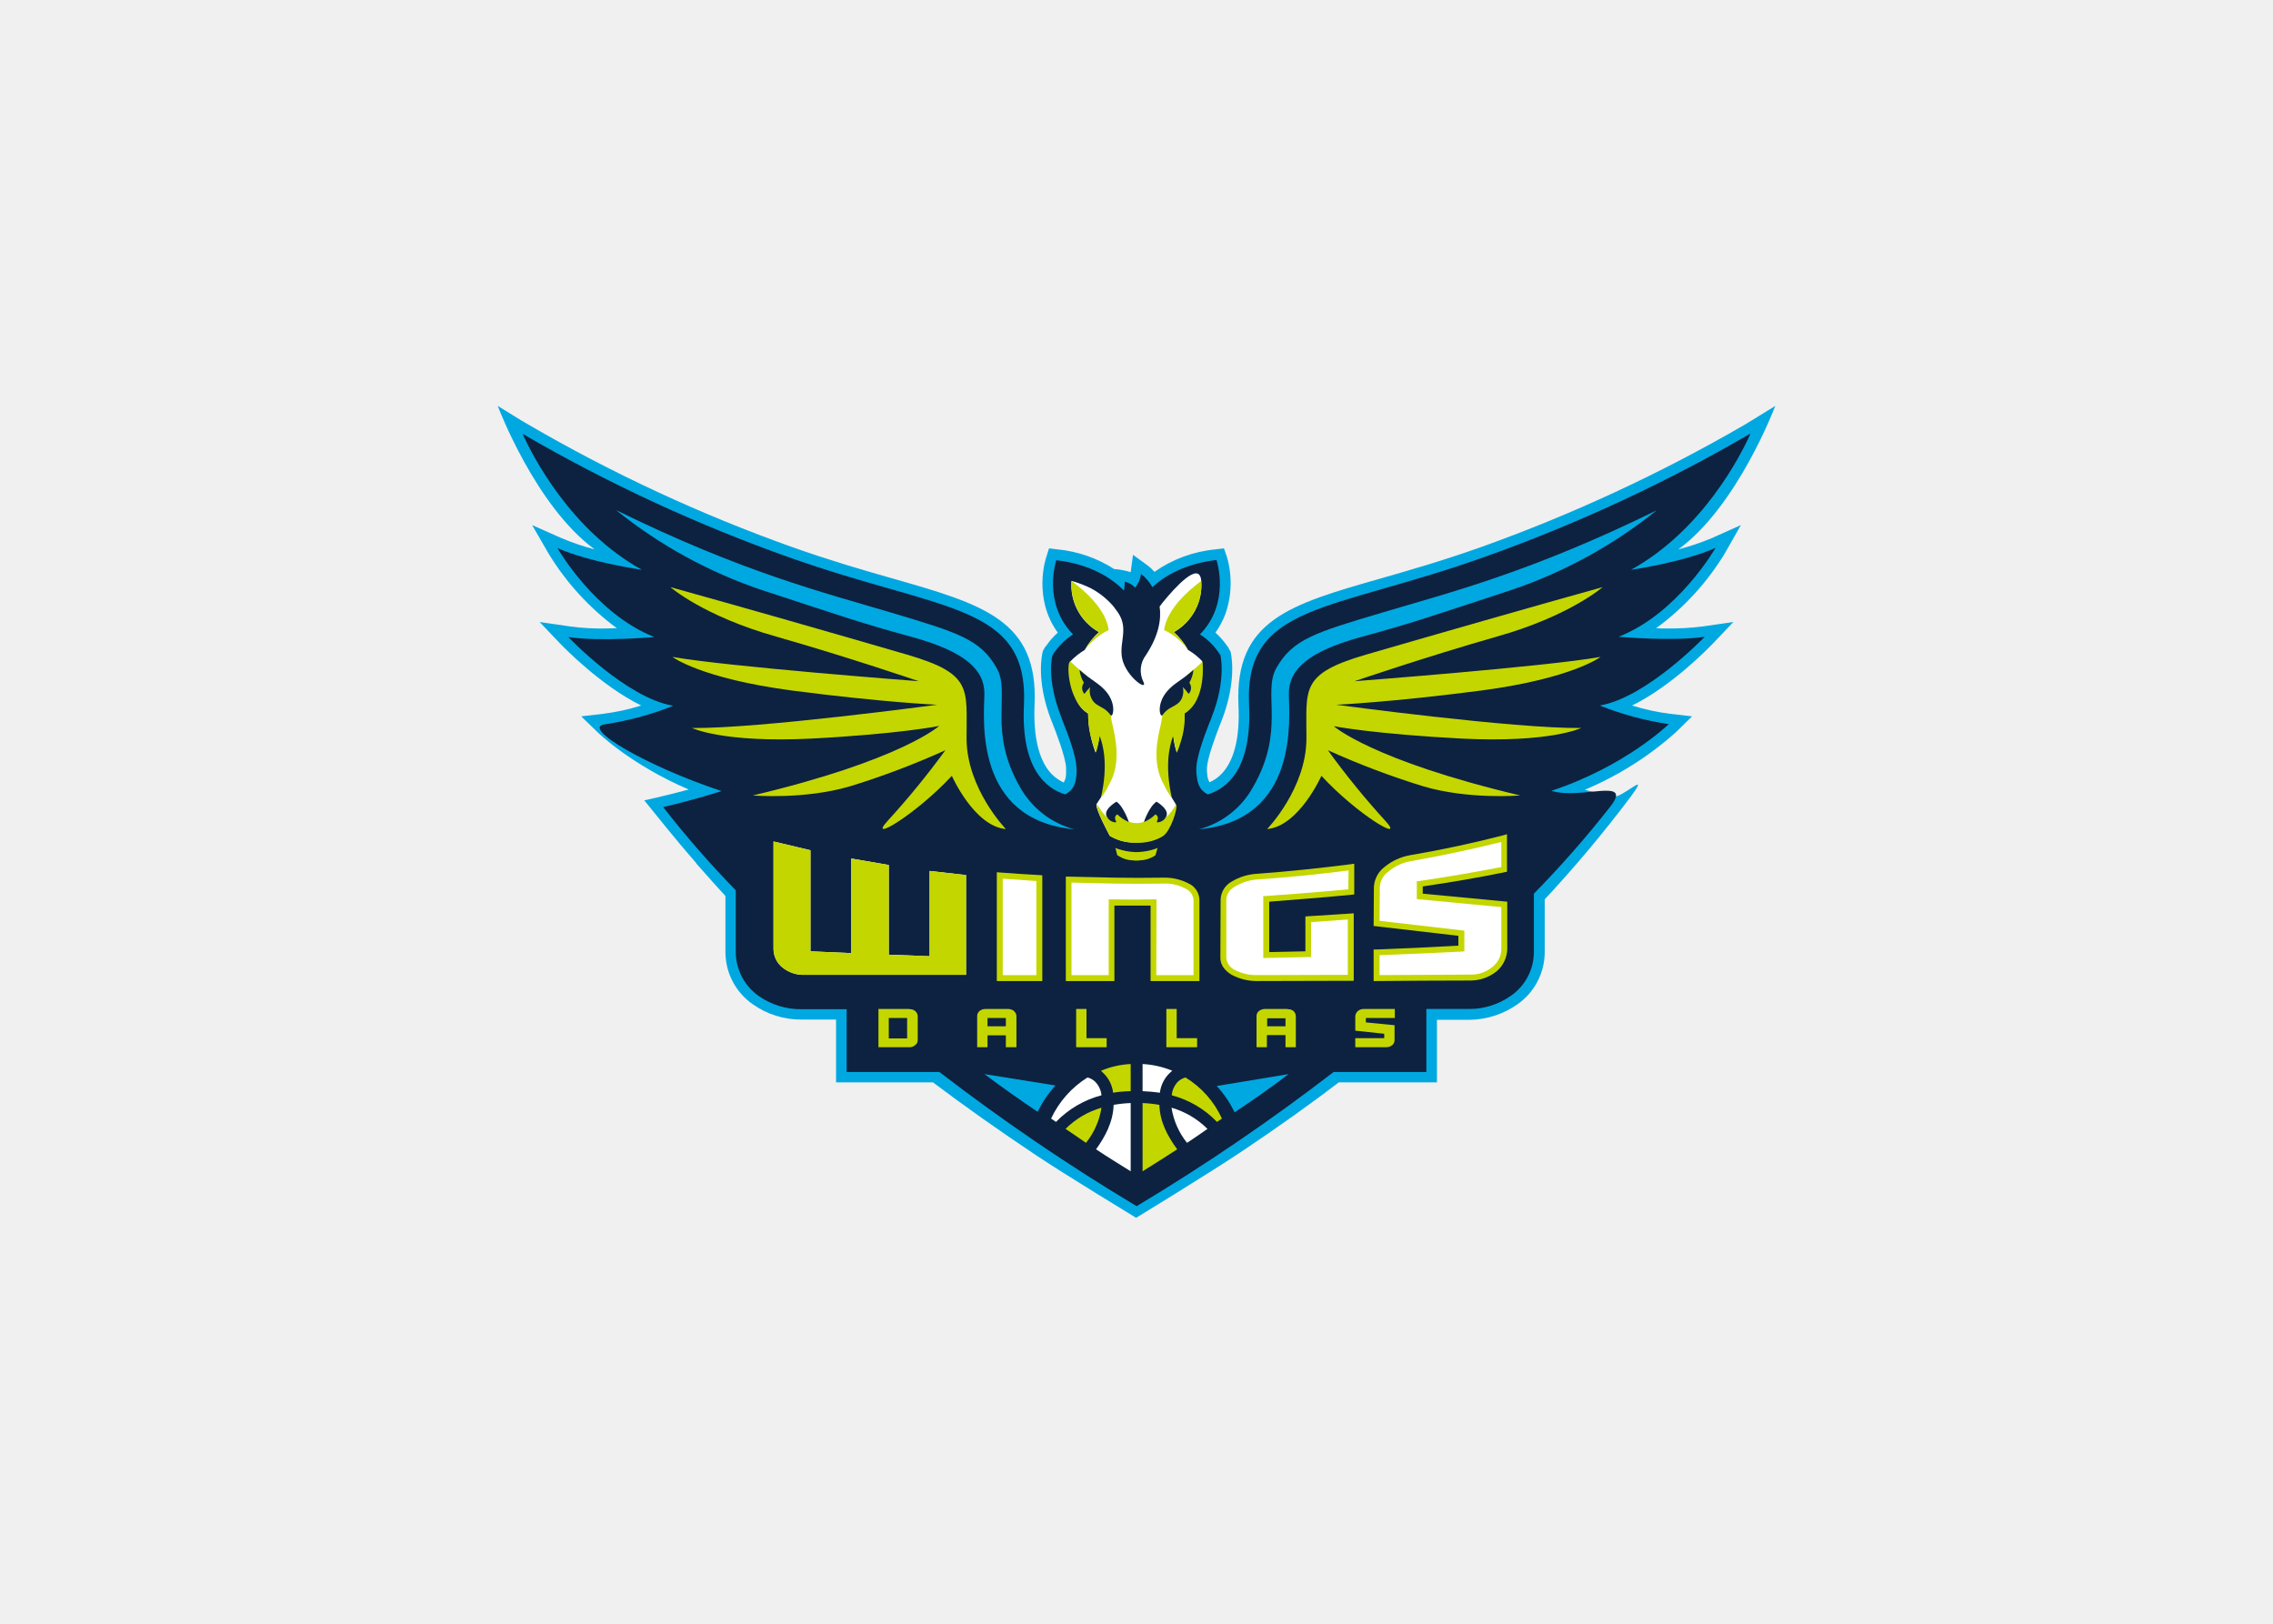
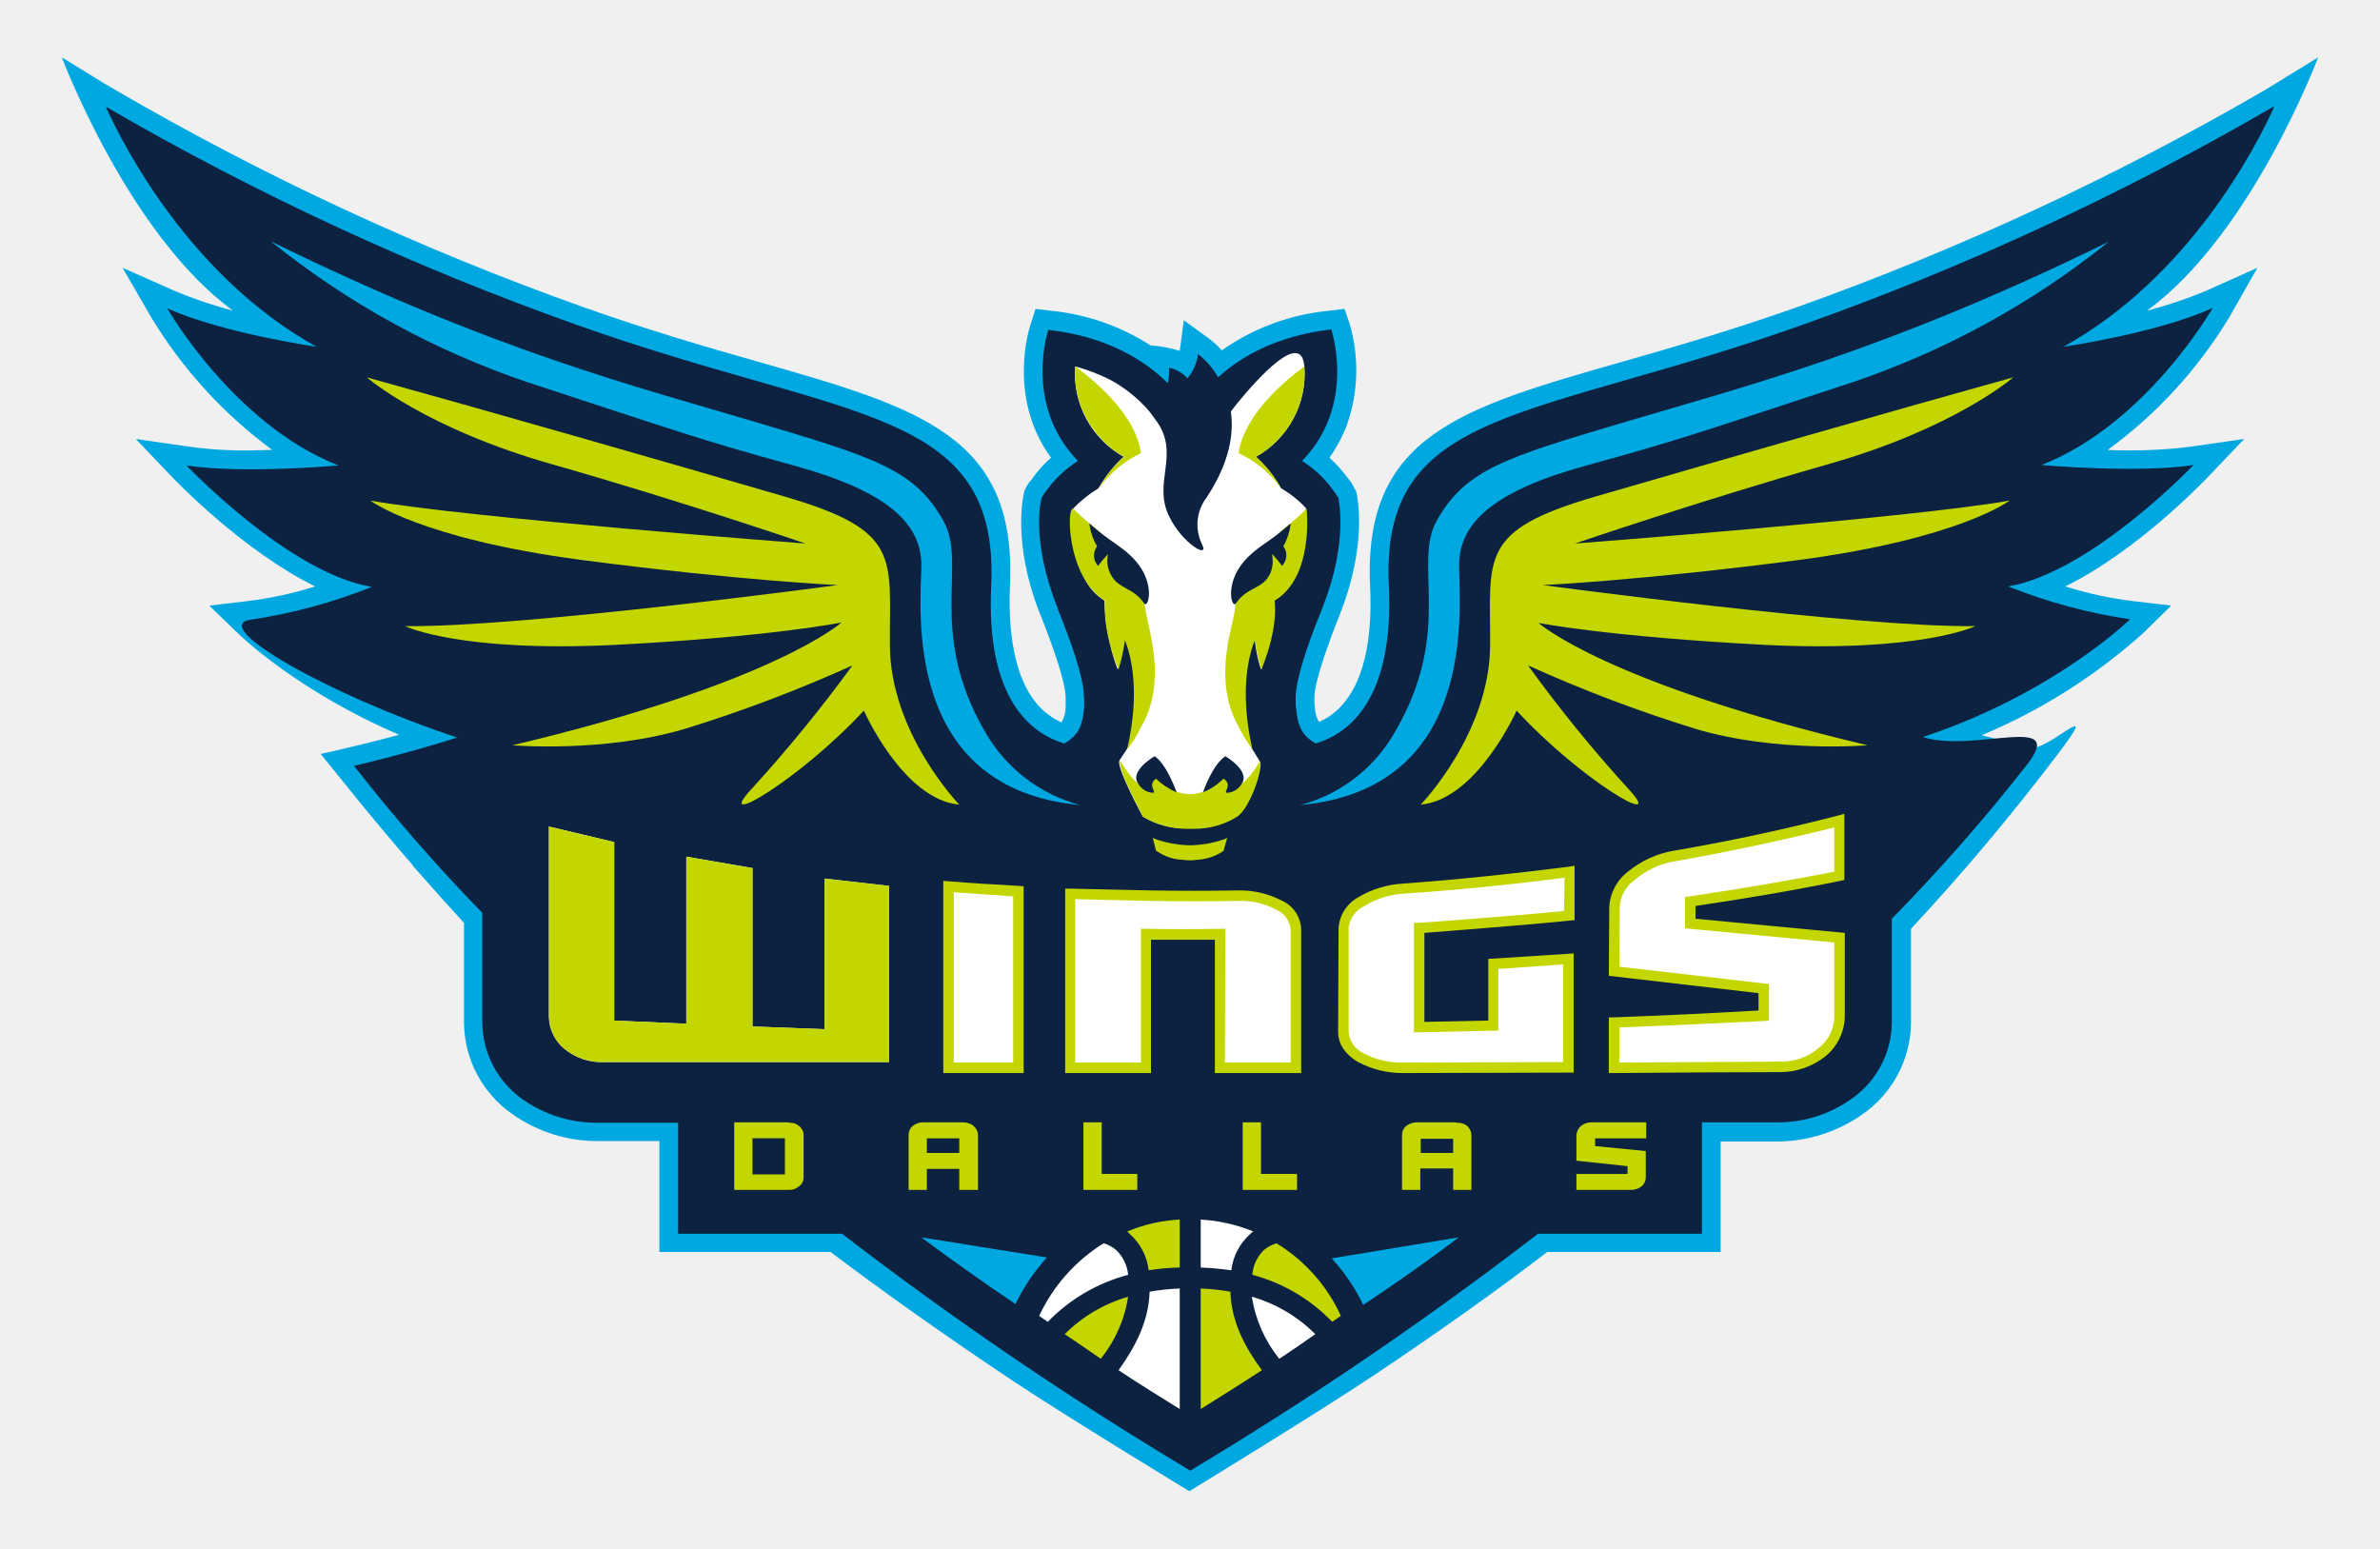
- <svg xmlns="http://www.w3.org/2000/svg" clip-rule="evenodd" fill-rule="evenodd" stroke-linejoin="round" stroke-miterlimit="2" viewBox="0 0 560 400">
+ <svg xmlns="http://www.w3.org/2000/svg" clip-rule="evenodd" fill-rule="evenodd" stroke-linejoin="round" stroke-miterlimit="2" viewBox="114 92 332 216">
  <clipPath id="a">
    <path clip-rule="nonzero" d="m59.958 94.686v23.432c.03 1.527.729 2.966 1.911 3.934 1.358 1.114 3.077 1.694 4.832 1.629h35.121v-21.69l-7.923-.899v18.543l-8.879-.337v-19.499l-8.148-1.405v20.567l-8.878-.393v-21.972z" />
  </clipPath>
  <g transform="matrix(1.13313 0 0 1.13313 122.63 100)">
    <g fill-rule="nonzero">
      <path d="m266.805 32.03 3.484-6.125-6.406 2.866c-2.338.973-4.741 1.78-7.192 2.416 12.924-9.44 21.072-31.187 21.072-31.187l-5.114 3.147-1.573.955c-18.293 10.607-37.516 19.522-57.429 26.636-8.092 2.866-15.285 4.945-21.579 6.743-19.892 5.675-31.861 9.103-31.018 27.591.337 6.911-.899 12.025-3.653 14.891-.745.791-1.644 1.422-2.641 1.854-.323-.565-.497-1.203-.506-1.854l-.056-.45v-.843c.113-2.247 2.023-7.248 2.697-8.99.113-.338.338-.787.506-1.293 3.428-8.766 2.023-14.554 1.967-14.835l-.056-.225-.169-.224c-.176-.432-.423-.831-.73-1.18-.696-.958-1.487-1.843-2.36-2.642.875-1.235 1.592-2.576 2.135-3.989 1.433-4.036 1.551-8.424.337-12.531l-.618-1.799-1.854.225c-4.772.443-9.345 2.129-13.262 4.889-.469-.544-.997-1.034-1.573-1.461l-3.091-2.248-.506 3.765c-1.168-.365-2.375-.591-3.596-.674-3.703-2.384-7.923-3.848-12.307-4.271l-1.854-.224-.562 1.798c-.168.393-2.978 9.047 2.473 16.521-.889.783-1.681 1.67-2.36 2.641-.326.347-.592.746-.787 1.18l-.113.224-.056.225c-.056.281-1.517 6.069 1.911 14.835l.168.393c.787 2.023 2.922 7.474 3.035 9.89v1.349c-.009.651-.183 1.289-.506 1.855-1.008-.467-1.923-1.114-2.697-1.911-2.697-2.866-3.934-7.979-3.653-14.891.899-18.488-11.126-21.916-30.962-27.591-6.35-1.798-13.487-3.877-21.578-6.743-19.925-7.086-39.15-16.003-57.43-26.636l-1.629-.955-5.114-3.147s8.148 21.747 21.072 31.187c-2.432-.636-4.817-1.443-7.136-2.416l-6.462-2.866 3.54 6.125c3.848 6.355 8.907 11.893 14.891 16.296-.843 0-1.742.056-2.585.056-2.536.047-5.073-.104-7.586-.449l-6.631-.955 4.608 4.832c.45.45 8.654 8.991 17.476 13.318-2.692.851-5.457 1.453-8.26 1.798l-4.777.562 3.484 3.372c.338.337 7.418 7.192 19.893 12.531-5.9 1.573-9.665 2.36-9.665 2.36 2.753 3.371 6.406 8.035 11.351 13.711h-.057l1.349 1.517c1.517 1.742 3.203 3.597 5.001 5.563v12.25c.024 4.508 2.25 8.73 5.957 11.295 3.118 2.206 6.857 3.367 10.676 3.316h7.418v13.655h21.072c6.856 5.169 14.33 10.452 22.59 15.959 6.406 4.27 21.578 13.486 21.578 13.486s16.409-10.003 23.32-14.667c7.53-5.057 14.442-9.946 20.736-14.778h21.353v-13.599h7.193c3.662-.067 7.223-1.221 10.227-3.316 3.72-2.559 5.967-6.779 6.013-11.294v-11.576c6.391-6.864 12.43-14.047 18.094-21.522s-1.236-.281-3.372-.787c-.056 0-2.585-.618-6.012-1.517 7.287-3.056 14.011-7.31 19.892-12.587l3.428-3.372-4.777-.562c-2.802-.345-5.567-.947-8.26-1.798 8.822-4.327 16.97-12.868 17.42-13.318l4.608-4.832-6.631.955c-2.516.319-5.05.469-7.586.449-.843 0-1.742 0-2.585-.056 6.009-4.391 11.09-9.93 14.947-16.296z" fill="#00a8e1" />
      <path d="m264.782 30.85c-6.968 3.147-18.375 4.776-18.375 4.776 15.509-8.597 23.714-24.612 25.905-29.445l-.056-.112c-18.406 10.699-37.763 19.672-57.823 26.804-33.378 11.913-52.091 10.059-51.079 32.086.674 14.049-4.889 18.263-8.991 19.499-2.248-1.236-2.248-3.034-2.473-4.72v-1.124c.113-2.304 1.461-6.237 2.866-9.777.197-.419.366-.851.506-1.293 3.203-8.148 1.854-13.43 1.854-13.43h-.056c-.168-.294-.355-.575-.562-.843-1.031-1.433-2.328-2.654-3.821-3.596 6.743-6.912 3.596-16.184 3.596-16.184-6.799.787-11.238 3.428-13.936 5.9-.619-1.114-1.461-2.089-2.472-2.865-.138 1.095-.587 2.129-1.293 2.978-.592-.659-1.38-1.111-2.247-1.293-.001.641-.057 1.28-.169 1.911-2.585-2.585-7.193-5.732-14.722-6.575 0 0-3.091 9.216 3.652 16.128-1.513.96-2.828 2.2-3.877 3.652-.213.263-.401.545-.562.843s-1.349 5.226 1.854 13.43l.056.057.057.281c1.517 3.765 3.146 8.204 3.203 10.676.056.561.056 1.126 0 1.686-.169 1.517-.394 3.035-2.417 4.158-4.102-1.236-9.665-5.45-8.991-19.442 1.012-22.084-17.7-20.23-51.023-32.087-20.08-7.125-39.457-16.099-57.879-26.804l-.056.056c2.191 4.833 10.452 20.904 25.905 29.445 0 0-11.407-1.629-18.375-4.72 0 0 8.148 14.273 21.072 19.331 0 0-11.744 1.067-18.712 0 0 0 12.587 13.261 22.814 14.947-4.807 1.929-9.824 3.286-14.947 4.046-5.124.76 9.328 9.159 25.455 14.498-6.293 2.023-12.699 3.484-12.699 3.484 4.927 6.317 10.198 12.357 15.79 18.094v13.543c.05 3.765 1.914 7.283 5.001 9.44 2.732 1.909 5.996 2.912 9.328 2.866h9.778v13.655h20.173c13.714 10.544 28.03 20.282 42.876 29.164 14.827-8.882 29.124-18.62 42.819-29.164h20.173v-13.711h9.441c3.202-.01 6.324-1.012 8.934-2.866 3.093-2.126 4.962-5.632 5.002-9.384v-12.812c5.87-5.983 11.404-12.286 16.577-18.881 5.172-6.596-6.406-1.461-12.756-3.484 16.127-5.339 25.511-14.498 25.511-14.498-5.142-.755-10.178-2.113-15.003-4.046 10.227-1.742 22.814-14.947 22.814-14.947-6.968 1.067-18.712 0-18.712 0 12.924-5.058 21.072-19.331 21.072-19.331z" fill="#0d2240" />
      <path d="m251.97 22.702c-9.427 7.581-20.118 13.44-31.58 17.308-18.319 6.012-21.185 7.08-32.705 10.227-11.463 3.147-15.734 7.08-15.678 12.418.057 5.395 2.248 27.367-19.555 29.389 4.999-1.321 9.245-4.633 11.745-9.159 7.136-12.306 2.079-20.511 5.057-25.849 3.54-6.294 8.373-7.755 23.152-12.138 14.722-4.383 32.198-8.766 59.564-22.196z" fill="#00a8e1" />
      <path d="m240.226 39.391s-7.193 6.294-22.927 10.733c-15.734 4.496-31.018 9.722-31.018 9.722s41.414-3.147 53.495-5.282c0 0-6.068 4.664-25.905 7.305-19.892 2.585-31.58 3.09-31.58 3.09s38.717 5.226 53.271 5.058c0 0-6.687 3.259-25.961 2.304-19.275-1.012-27.816-2.698-27.816-2.698s8.26 7.418 40.515 15.06c0 0-11.238.955-21.184-2.023-7.032-2.168-13.92-4.777-20.623-7.811 3.879 5.368 8.063 10.509 12.531 15.397 4.468 4.889-6.182-1.405-13.936-9.834 0 0-4.889 10.958-11.801 11.576 0 0 8.485-8.766 8.542-19.611.056-10.845-1.518-14.105 12.98-18.319 14.498-4.215 37.65-10.845 51.417-14.667z" fill="#c4d600" />
      <path d="m25.793 22.702c9.427 7.581 20.118 13.44 31.58 17.308 18.375 6.012 21.241 7.08 32.705 10.227 11.463 3.147 15.79 7.08 15.734 12.418-.113 5.395-2.304 27.367 19.555 29.389-5.01-1.326-9.272-4.634-11.801-9.159-7.08-12.306-2.023-20.511-5.057-25.849-3.54-6.294-8.373-7.755-23.095-12.138-14.723-4.383-32.255-8.766-59.565-22.196z" fill="#00a8e1" />
      <path d="m37.537 39.391s7.193 6.294 22.927 10.733c15.79 4.496 31.075 9.722 31.075 9.722s-41.471-3.147-53.552-5.282c0 0 6.068 4.664 25.961 7.305 19.836 2.585 31.58 3.09 31.58 3.09s-38.773 5.226-53.271 5.058c0 0 6.631 3.259 25.905 2.304 19.331-1.012 27.816-2.754 27.816-2.754s-8.26 7.474-40.515 15.116c0 0 11.238.955 21.241-2.023 7.031-2.168 13.919-4.777 20.623-7.811-3.907 5.362-8.109 10.503-12.588 15.397-4.478 4.895 6.182-1.405 13.992-9.834 0 0 4.833 10.958 11.745 11.576 0 0-8.485-8.766-8.542-19.611-.056-10.845 1.518-14.105-12.98-18.319-14.442-4.215-37.593-10.845-51.417-14.667z" fill="#c4d600" />
      <path d="m153.239 55.575c-.915-.998-1.976-1.85-3.147-2.529-.81-1.453-1.854-2.763-3.091-3.877 3.981-2.224 6.314-6.581 5.957-11.126-.357-4.546-5.732 1.461-8.317 4.608-.281.337-.505.674-.73.955.393 2.753-.169 6.294-2.978 10.564-1.277 1.661-1.495 3.913-.562 5.788s-2.473-.168-4.046-3.428c-2.079-4.214 1.348-7.586-1.517-11.688-.281-.393-.619-.843-.956-1.292-1.361-1.576-2.999-2.89-4.832-3.878-1.366-.683-2.797-1.229-4.271-1.629-.357 4.545 1.976 8.902 5.956 11.126-1.223 1.126-2.266 2.434-3.09 3.877-1.157.699-2.216 1.549-3.147 2.529-.045 1.656.262 3.303.899 4.833-.402 2.552.776 5.109 2.978 6.462.069 2.899.619 5.767 1.63 8.485.603-1.715.907-3.521.899-5.338-.008-1.818 3.315 4.158 1.405 13.149 0 0-.169.337-.45.787-.505.899-1.236 2.023-1.629 2.584-.45.843 2.866 6.912 2.866 6.912 1.606.98 3.457 1.486 5.338 1.461h.787c3.708-.168 5.394-1.461 5.394-1.461s3.316-6.069 2.81-6.912c-.337-.561-1.068-1.742-1.574-2.584-.281-.45-.449-.787-.449-.787-1.967-8.991 1.405-13.149 1.405-13.149 0 1.812.285 3.613.843 5.338 1.06-2.726 1.631-5.617 1.685-8.541 2.171-1.354 3.343-3.874 2.979-6.406.619-1.534.906-3.181.842-4.833z" fill="#fff" />
      <path d="m153.239 55.575c-.94.921-1.935 1.784-2.978 2.585-.956.674-3.821 5.451-3.821 5.451s-2.192.562-2.136 2.135c0 1.517.45.787-.168 3.653-.562 2.416-2.08 8.148.73 12.98.453.98 1.019 1.904 1.686 2.754-1.63-7.249-.393-11.632.337-13.487.148 1.258.412 2.499.787 3.709 2.247-5.563 1.573-8.429 1.629-8.485 4.889-2.922 3.934-11.295 3.934-11.295z" fill="#c4d600" />
      <path d="m132.785 82.548c2.978-4.889 1.404-10.677.899-13.149-.675-2.866-.225-2.136-.169-3.653 0-1.573-2.191-2.135-2.191-2.135s-2.866-4.777-3.822-5.451c-1.025-.782-2-1.627-2.922-2.529-.921-.902-1.011 8.317 3.822 11.239.112.056-.562 2.922 1.685 8.485.349-1.178.611-2.38.787-3.596.731 1.854 1.911 6.237.281 13.374.666-.778 1.215-1.649 1.63-2.585z" fill="#c4d600" />
      <path d="m144.641 89.741-1.629-1.574c-.791 1.55-2.391 2.529-4.13 2.529-1.74 0-3.34-.979-4.131-2.529l-1.629 1.574c-1.18-.45-2.248-2.192-2.81-3.147-.506.843 2.81 6.911 2.81 6.911 1.638.954 3.499 1.458 5.394 1.461h.787c1.881.025 3.732-.481 5.338-1.461 1.607-.979 3.316-6.068 2.866-6.911-.562 1.011-1.686 2.697-2.866 3.147z" fill="#c4d600" />
      <path d="m137.224 90.471s-1.124-3.372-2.697-4.439c0 0-3.147 1.798-2.023 3.371.356.641 1.01 1.064 1.742 1.124.731.061-.731-.899.449-1.742.732.713 1.589 1.285 2.529 1.686z" fill="#0d2240" />
      <path d="m140.483 90.471s1.124-3.372 2.753-4.439c0 0 3.091 1.798 2.023 3.371-.356.641-1.01 1.064-1.742 1.124-.731.061.731-.899-.505-1.742-.722.725-1.582 1.298-2.529 1.686z" fill="#0d2240" />
      <path d="m132.841 48.719c-.618-4.664-5.507-8.766-8.092-10.676-.314 4.551 2.033 8.895 6.013 11.126-1.256 1.095-2.303 2.409-3.091 3.877 1.336-1.85 3.113-3.337 5.17-4.327z" fill="#c4d600" />
      <path d="m144.866 48.719c.674-4.664 5.507-8.766 8.092-10.676.357 4.545-1.976 8.902-5.957 11.126 1.24 1.111 2.285 2.421 3.091 3.877-1.344-1.864-3.143-3.354-5.226-4.327z" fill="#c4d600" />
      <path d="m142.899 96.315c-1.18.392-2.409.619-3.652.674h-.731c-1.242-.055-2.472-.282-3.652-.674l-.562-.225.393 1.574.113.056c.959.664 2.092 1.035 3.259 1.068.259.044.523.063.786.056.264.011.528-.008.787-.056 1.183-.042 2.331-.412 3.316-1.068l.056-.056.449-1.574z" fill="#c4d600" />
      <path d="m126.491 57.373c.115.994.441 1.952.955 2.81-.551.723-.504 1.748.113 2.416.381-.512.794-1 1.236-1.461-.18.772-.101 1.582.225 2.304.505 1.068.955 1.349 2.247 2.079.788.387 1.465.967 1.967 1.686s1.405-2.304-.955-5.113c-1.63-1.911-3.091-2.304-5.788-4.721z" fill="#0d2240" />
      <path d="m151.272 57.373c-.107.988-.413 1.943-.899 2.81.552.731.479 1.768-.169 2.416-.364-.525-.778-1.014-1.236-1.461.171.768.112 1.569-.168 2.304-.506 1.068-.956 1.349-2.304 2.079-.788.387-1.465.967-1.967 1.686s-1.405-2.304.955-5.113c1.63-1.911 3.091-2.304 5.788-4.721z" fill="#0d2240" />
      <path d="m89.01 137.505h-3.99v-4.44h3.99zm.506-6.406h-6.743v8.316h6.743c.455.024.902-.139 1.236-.449.354-.24.565-.641.562-1.068v-5.226c-.009-.44-.216-.853-.562-1.124-.341-.294-.788-.437-1.236-.393z" fill="#c4d600" />
      <path d="m110.476 133.066v1.798h-3.99v-1.798zm1.798-1.518c-.374-.28-.825-.437-1.292-.449h-4.945c-.471-.007-.928.152-1.293.449-.331.278-.518.692-.506 1.124v6.743h2.248v-2.585h3.99v2.585h2.304v-6.743c-.009-.44-.216-.853-.562-1.124z" fill="#c4d600" />
      <path d="m128.008 131.099h-2.248v8.316h6.631v-1.966h-4.383z" fill="#c4d600" />
      <path d="m147.62 131.099h-2.248v8.316h6.687v-1.966h-4.439z" fill="#c4d600" />
      <path d="m171.277 134.864h-3.99v-1.742h3.99zm.449-3.765h-4.945c-.467.012-.918.169-1.292.449-.319.263-.505.655-.506 1.068v6.799h2.248v-2.641h4.046v2.641h2.248v-6.743c-.014-.426-.196-.831-.506-1.124-.366-.288-.828-.429-1.293-.393z" fill="#c4d600" />
      <path d="m195.047 134.639-6.294-.618v-.955h6.294v-1.967h-6.8c-.451.003-.888.162-1.236.449-.326.287-.528.691-.562 1.124v3.147l6.294.674v.956h-6.294v1.966h6.743c.47.007.928-.152 1.293-.449.319-.262.505-.655.505-1.068v-3.259z" fill="#c4d600" />
      <path d="m118.399 125.03h-9.89v-23.657l.731.056c2.641.225 5.675.393 8.541.562l.618.056z" fill="#c4d600" />
      <path d="m109.802 123.737h7.305v-20.454c-2.473-.168-5.002-.337-7.305-.506z" fill="#fff" />
      <path d="m165.039 125.03c-1.9.007-3.773-.456-5.45-1.349l-.113-.056c-1.966-1.236-2.36-2.641-2.36-3.652l.056-12.812c.114-1.583 1.026-3.003 2.417-3.765 1.67-1.004 3.561-1.583 5.507-1.686 6.911-.506 13.767-1.236 20.398-2.079l.73-.113v6.687l-.562.056c-5.338.562-15.397 1.293-17.925 1.518v10.957l7.867-.168v-7.586l10.508-.675v14.667z" fill="#c4d600" />
      <path d="m184.988 100.979c-6.462.843-13.093 1.517-19.78 1.967-1.754.101-3.455.642-4.945 1.573-1.019.515-1.716 1.508-1.854 2.641v12.869c.119 1.081.774 2.032 1.742 2.528 1.502.805 3.185 1.211 4.888 1.18l19.78-.056v-12.025l-7.979.562v7.586l-10.396.225v-13.487h.562c.169 0 11.688-.843 17.926-1.461z" fill="#fff" />
      <path d="m190.439 125.03v-6.856h.618c6.069-.224 12.025-.505 17.813-.843v-2.135l-18.431-2.135.056-8.485c.098-1.738.963-3.345 2.36-4.384 1.605-1.309 3.522-2.18 5.563-2.528 6.912-1.18 13.711-2.641 20.23-4.327l.786-.225v8.148l-.505.113c-5.732 1.18-11.745 2.191-17.814 3.09v1.574l18.376 1.742v10.283c-.037 1.895-.899 3.682-2.36 4.889-1.596 1.273-3.578 1.967-5.62 1.967-6.855 0-13.655.056-20.454.112z" fill="#c4d600" />
      <path d="m191.731 119.411v4.326c6.575-.056 13.149-.056 19.78-.112 1.745.044 3.446-.557 4.777-1.686 1.199-.928 1.905-2.36 1.91-3.877v-9.103l-18.375-1.742v-3.878l.562-.056c6.069-.899 12.025-1.91 17.813-3.034v-5.451c-6.35 1.573-12.924 2.978-19.555 4.158-1.824.278-3.536 1.056-4.945 2.248-1.121.77-1.826 2.015-1.911 3.372l-.056 7.361 18.432 2.135v4.496l-.619.056c-5.787.281-11.744.562-17.813.787z" fill="#fff" />
      <path d="m152.565 125.03h-10.621v-16.409h-7.867v16.409h-10.564v-22.702h.618c.112 0 6.743.168 10.115.225 3.427.056 6.855.056 10.339 0h.225c1.854-.04 3.69.385 5.338 1.236 1.418.614 2.361 1.995 2.417 3.54z" fill="#c4d600" />
      <path d="m143.18 123.737h8.092v-16.408c-.107-1.074-.8-2.005-1.798-2.416-1.448-.775-3.08-1.144-4.72-1.068h-.169c-3.484.056-6.912.056-10.396 0-2.697-.056-7.642-.169-9.44-.225v20.117h8.092v-16.464h.618c3.034.056 6.069.056 9.103 0h.674z" fill="#fff" />
      <path d="m59.958 94.686v23.432c.03 1.527.729 2.966 1.911 3.934 1.358 1.114 3.077 1.694 4.832 1.629h35.121v-21.69l-7.923-.899v18.543l-8.879-.337v-19.499l-8.148-1.405v20.567l-8.878-.393v-21.972z" fill="#fff" />
    </g>
    <g clip-path="url(#a)">
      <path d="m103.115 125.03h-36.47c-2.041 0-4.024-.693-5.619-1.967-1.461-1.207-2.324-2.994-2.36-4.889v-25.062l10.62 2.473v21.69l6.294.337v-20.735l10.677 1.854v19.331l6.293.225v-18.656l.731.112 9.272 1.068.562.056z" fill="#c4d600" fill-rule="nonzero" />
    </g>
    <path d="m105.812 145.259c3.821 2.866 7.754 5.62 11.576 8.205 1.015-2.085 2.32-4.014 3.877-5.732z" fill="#00a8e1" fill-rule="nonzero" />
    <path d="m171.951 145.259-15.621 2.585c1.569 1.708 2.876 3.64 3.877 5.732 3.877-2.585 7.923-5.394 11.744-8.317z" fill="#00a8e1" fill-rule="nonzero" />
    <path d="m149.867 160.207c1.461-.955 2.922-1.967 4.44-3.035-2.173-2.171-4.86-3.756-7.811-4.607.433 2.799 1.596 5.435 3.371 7.642z" fill="#fff" fill-rule="nonzero" />
    <path d="m140.202 151.553v14.835c2.248-1.405 4.776-2.978 7.53-4.776-2.023-2.754-3.765-5.901-3.877-9.666-1.208-.211-2.428-.342-3.653-.393z" fill="#c4d600" fill-rule="nonzero" />
    <path d="m133.908 151.946c-.112 3.765-1.854 6.912-3.821 9.666 2.698 1.798 5.282 3.371 7.53 4.776v-14.835c-1.244.048-2.483.179-3.709.393z" fill="#fff" fill-rule="nonzero" />
    <path d="m123.456 157.172c1.518 1.012 2.979 2.023 4.44 3.035 1.775-2.207 2.938-4.843 3.371-7.642-2.951.851-5.638 2.436-7.811 4.607z" fill="#c4d600" fill-rule="nonzero" />
    <path d="m140.202 148.968c1.236.056 2.529.169 3.765.337.203-1.71 1.022-3.289 2.304-4.439.119-.126.251-.239.393-.337-2.057-.843-4.242-1.337-6.462-1.461z" fill="#fff" fill-rule="nonzero" />
    <path d="m131.267 149.867c-.109-1.153-.627-2.23-1.461-3.034-.451-.4-.99-.688-1.573-.843-3.448 2.151-6.2 5.254-7.923 8.935l1.067.73c2.707-2.795 6.128-4.797 9.89-5.788z" fill="#fff" fill-rule="nonzero" />
    <path d="m149.53 145.99c-.578.167-1.114.454-1.573.843-.816.811-1.314 1.888-1.405 3.034 3.746.992 7.148 2.995 9.834 5.788l1.067-.73c-1.687-3.704-4.448-6.817-7.923-8.935z" fill="#c4d600" fill-rule="nonzero" />
    <path d="m131.492 144.866c1.282 1.15 2.101 2.729 2.304 4.439 1.265-.198 2.541-.311 3.821-.337v-5.9c-2.222.112-4.408.606-6.462 1.461z" fill="#c4d600" fill-rule="nonzero" />
  </g>
</svg>
